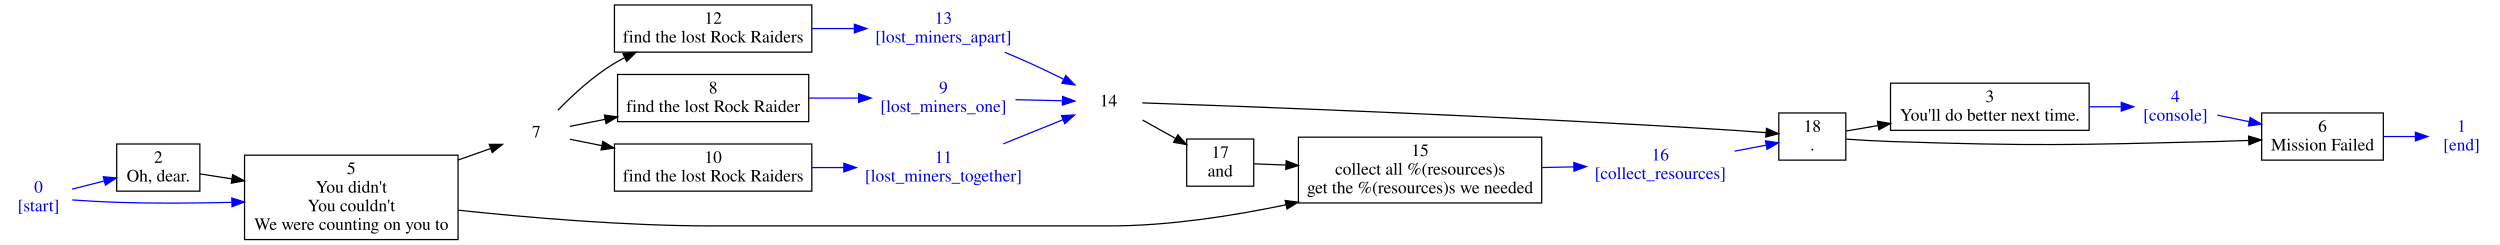
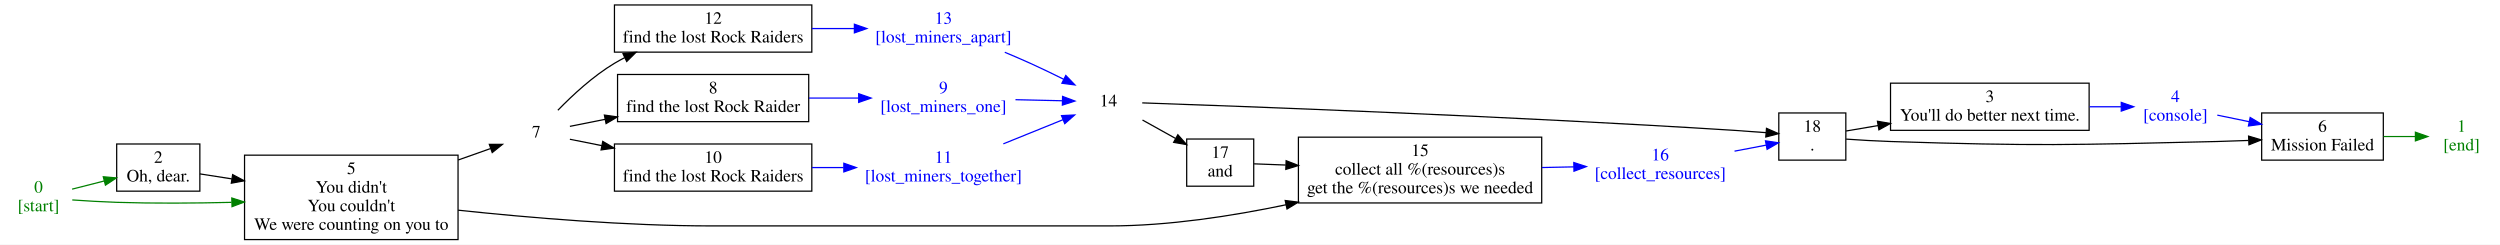
<svg xmlns="http://www.w3.org/2000/svg" width="2014pt" height="197pt" viewBox="0.00 0.00 2014.00 197.00">
  <g id="graph0" class="graph" transform="scale(1 1) rotate(0) translate(4 193)">
    <polygon fill="white" stroke="transparent" points="-4,4 -4,-193 2010,-193 2010,4 -4,4" />
    <g id="node1" class="node">
-       <text text-anchor="middle" x="27" y="-37.8" font-family="Times,serif" font-size="14.00" fill="blue">0</text>
-       <text text-anchor="middle" x="27" y="-22.8" font-family="Times,serif" font-size="14.00" fill="blue">[start]</text>
+       <text text-anchor="middle" x="27" y="-37.8" font-family="Times,serif" font-size="14.00" fill="green">0</text>
+       <text text-anchor="middle" x="27" y="-22.8" font-family="Times,serif" font-size="14.00" fill="green">[start]</text>
    </g>
    <g id="node3" class="node">
      <polygon fill="none" stroke="black" points="157,-77 90,-77 90,-39 157,-39 157,-77" />
      <text text-anchor="middle" x="123.5" y="-61.8" font-family="Times,serif" font-size="14.00">2</text>
      <text text-anchor="middle" x="123.5" y="-46.8" font-family="Times,serif" font-size="14.00">Oh, dear.</text>
    </g>
    <g id="edge1" class="edge">
-       <path fill="none" stroke="blue" d="M54.07,-40.62C62.09,-42.66 71.13,-44.95 79.96,-47.2" />
-       <polygon fill="blue" stroke="blue" points="79.2,-50.62 89.76,-49.68 80.93,-43.83 79.2,-50.62" />
+       <path fill="none" stroke="green" d="M54.07,-40.62C62.09,-42.66 71.13,-44.95 79.96,-47.2" />
+       <polygon fill="green" stroke="green" points="79.2,-50.62 89.76,-49.68 80.93,-43.83 79.2,-50.62" />
    </g>
    <g id="node6" class="node">
      <polygon fill="none" stroke="black" points="365,-68 193,-68 193,0 365,0 365,-68" />
      <text text-anchor="middle" x="279" y="-52.8" font-family="Times,serif" font-size="14.00">5</text>
      <text text-anchor="middle" x="279" y="-37.8" font-family="Times,serif" font-size="14.00">You didn't</text>
      <text text-anchor="middle" x="279" y="-22.8" font-family="Times,serif" font-size="14.00">You couldn't</text>
      <text text-anchor="middle" x="279" y="-7.8" font-family="Times,serif" font-size="14.00">We were counting on you to</text>
    </g>
    <g id="edge2" class="edge">
-       <path fill="none" stroke="blue" d="M54.23,-31.93C65.26,-31.16 78.25,-30.38 90,-30 120.06,-29.03 152.84,-29.28 182.48,-29.99" />
-       <polygon fill="blue" stroke="blue" points="182.74,-33.5 192.82,-30.26 182.92,-26.5 182.74,-33.5" />
+       <path fill="none" stroke="green" d="M54.23,-31.93C65.26,-31.16 78.25,-30.38 90,-30 120.06,-29.03 152.84,-29.28 182.48,-29.99" />
+       <polygon fill="green" stroke="green" points="182.74,-33.5 192.82,-30.26 182.92,-26.5 182.74,-33.5" />
    </g>
    <g id="node2" class="node">
-       <text text-anchor="middle" x="1979" y="-86.8" font-family="Times,serif" font-size="14.00" fill="blue">1</text>
-       <text text-anchor="middle" x="1979" y="-71.8" font-family="Times,serif" font-size="14.00" fill="blue">[end]</text>
+       <text text-anchor="middle" x="1979" y="-86.8" font-family="Times,serif" font-size="14.00" fill="green">1</text>
+       <text text-anchor="middle" x="1979" y="-71.8" font-family="Times,serif" font-size="14.00" fill="green">[end]</text>
    </g>
    <g id="edge3" class="edge">
      <path fill="none" stroke="black" d="M157.05,-52.91C164.87,-51.69 173.62,-50.32 182.74,-48.89" />
      <polygon fill="black" stroke="black" points="183.42,-52.33 192.76,-47.33 182.34,-45.41 183.42,-52.33" />
    </g>
    <g id="node4" class="node">
      <polygon fill="none" stroke="black" points="1679,-126 1519,-126 1519,-88 1679,-88 1679,-126" />
      <text text-anchor="middle" x="1599" y="-110.8" font-family="Times,serif" font-size="14.00">3</text>
      <text text-anchor="middle" x="1599" y="-95.8" font-family="Times,serif" font-size="14.00">You'll do better next time.</text>
    </g>
    <g id="node5" class="node">
      <text text-anchor="middle" x="1748.5" y="-110.8" font-family="Times,serif" font-size="14.00" fill="blue">4</text>
      <text text-anchor="middle" x="1748.5" y="-95.8" font-family="Times,serif" font-size="14.00" fill="blue">[console]</text>
    </g>
    <g id="edge4" class="edge">
      <path fill="none" stroke="blue" d="M1679.36,-107C1688.09,-107 1696.71,-107 1704.73,-107" />
      <polygon fill="blue" stroke="blue" points="1704.89,-110.5 1714.89,-107 1704.89,-103.5 1704.89,-110.5" />
    </g>
    <g id="node7" class="node">
      <polygon fill="none" stroke="black" points="1916,-102 1818,-102 1818,-64 1916,-64 1916,-102" />
      <text text-anchor="middle" x="1867" y="-86.8" font-family="Times,serif" font-size="14.00">6</text>
      <text text-anchor="middle" x="1867" y="-71.8" font-family="Times,serif" font-size="14.00">Mission Failed</text>
    </g>
    <g id="edge5" class="edge">
      <path fill="none" stroke="blue" d="M1782.26,-100.25C1790.28,-98.6 1799.1,-96.78 1807.92,-94.96" />
      <polygon fill="blue" stroke="blue" points="1808.74,-98.37 1817.83,-92.92 1807.33,-91.51 1808.74,-98.37" />
    </g>
    <g id="node8" class="node">
      <text text-anchor="middle" x="428" y="-82.3" font-family="Times,serif" font-size="14.00">7</text>
    </g>
-     <g id="edge6" class="edge">
+     <g id="edge7" class="edge">
      <path fill="none" stroke="black" d="M365.08,-64.1C374.29,-67.36 383.25,-70.52 391.37,-73.39" />
      <polygon fill="black" stroke="black" points="390.21,-76.7 400.8,-76.73 392.54,-70.1 390.21,-76.7" />
    </g>
    <g id="node16" class="node">
      <polygon fill="none" stroke="black" points="1238,-82.5 1042,-82.5 1042,-29.5 1238,-29.5 1238,-82.5" />
      <text text-anchor="middle" x="1140" y="-67.3" font-family="Times,serif" font-size="14.00">15</text>
      <text text-anchor="middle" x="1140" y="-52.3" font-family="Times,serif" font-size="14.00">collect all %(resources)s</text>
      <text text-anchor="middle" x="1140" y="-37.3" font-family="Times,serif" font-size="14.00">get the %(resources)s we needed</text>
    </g>
-     <g id="edge7" class="edge">
+     <g id="edge6" class="edge">
      <path fill="none" stroke="black" d="M365.05,-23.68C422.66,-17.56 500.55,-11 569.5,-11 569.5,-11 569.5,-11 890,-11 937.07,-11 988.36,-18.88 1032.09,-28.05" />
      <polygon fill="black" stroke="black" points="1031.36,-31.47 1041.87,-30.15 1032.83,-24.63 1031.36,-31.47" />
    </g>
    <g id="edge8" class="edge">
-       <path fill="none" stroke="blue" d="M1916.25,-83C1924.76,-83 1933.48,-83 1941.6,-83" />
-       <polygon fill="blue" stroke="blue" points="1941.85,-86.5 1951.85,-83 1941.85,-79.5 1941.85,-86.5" />
+       <path fill="none" stroke="green" d="M1916.25,-83C1924.76,-83 1933.48,-83 1941.6,-83" />
+       <polygon fill="green" stroke="green" points="1941.85,-86.5 1951.85,-83 1941.85,-79.5 1941.85,-86.5" />
    </g>
    <g id="node9" class="node">
      <polygon fill="none" stroke="black" points="647.5,-133 493.5,-133 493.5,-95 647.5,-95 647.5,-133" />
      <text text-anchor="middle" x="570.5" y="-117.8" font-family="Times,serif" font-size="14.00">8</text>
      <text text-anchor="middle" x="570.5" y="-102.8" font-family="Times,serif" font-size="14.00">find the lost Rock Raider</text>
    </g>
    <g id="edge9" class="edge">
      <path fill="none" stroke="black" d="M455.1,-91.2C463.46,-92.87 473.22,-94.81 483.45,-96.85" />
      <polygon fill="black" stroke="black" points="482.89,-100.31 493.38,-98.83 484.26,-93.44 482.89,-100.31" />
    </g>
    <g id="node11" class="node">
      <polygon fill="none" stroke="black" points="650,-77 491,-77 491,-39 650,-39 650,-77" />
      <text text-anchor="middle" x="570.5" y="-61.8" font-family="Times,serif" font-size="14.00">10</text>
      <text text-anchor="middle" x="570.5" y="-46.8" font-family="Times,serif" font-size="14.00">find the lost Rock Raiders</text>
    </g>
    <g id="edge10" class="edge">
      <path fill="none" stroke="black" d="M455.1,-80.8C462.75,-79.27 471.59,-77.51 480.88,-75.66" />
      <polygon fill="black" stroke="black" points="481.58,-79.09 490.71,-73.7 480.22,-72.22 481.58,-79.09" />
    </g>
    <g id="node13" class="node">
      <polygon fill="none" stroke="black" points="650,-189 491,-189 491,-151 650,-151 650,-189" />
      <text text-anchor="middle" x="570.5" y="-173.8" font-family="Times,serif" font-size="14.00">12</text>
      <text text-anchor="middle" x="570.5" y="-158.8" font-family="Times,serif" font-size="14.00">find the lost Rock Raiders</text>
    </g>
    <g id="edge11" class="edge">
      <path fill="none" stroke="black" d="M445.42,-104.18C457.14,-116.26 473.82,-131.73 491,-142 493.65,-143.58 496.4,-145.09 499.22,-146.54" />
      <polygon fill="black" stroke="black" points="497.87,-149.77 508.4,-150.92 500.88,-143.45 497.87,-149.77" />
    </g>
    <g id="node10" class="node">
      <text text-anchor="middle" x="756" y="-117.8" font-family="Times,serif" font-size="14.00" fill="blue">9</text>
      <text text-anchor="middle" x="756" y="-102.8" font-family="Times,serif" font-size="14.00" fill="blue">[lost_miners_one]</text>
    </g>
    <g id="edge12" class="edge">
      <path fill="none" stroke="blue" d="M647.73,-114C660.94,-114 674.59,-114 687.54,-114" />
      <polygon fill="blue" stroke="blue" points="687.76,-117.5 697.76,-114 687.76,-110.5 687.76,-117.5" />
    </g>
    <g id="node15" class="node">
      <text text-anchor="middle" x="889" y="-107.3" font-family="Times,serif" font-size="14.00">14</text>
    </g>
    <g id="edge13" class="edge">
      <path fill="none" stroke="blue" d="M814.08,-112.69C826.85,-112.4 840.06,-112.1 851.72,-111.83" />
      <polygon fill="blue" stroke="blue" points="852.01,-115.33 861.93,-111.6 851.85,-108.33 852.01,-115.33" />
    </g>
    <g id="node12" class="node">
      <text text-anchor="middle" x="756" y="-61.8" font-family="Times,serif" font-size="14.00" fill="blue">11</text>
      <text text-anchor="middle" x="756" y="-46.8" font-family="Times,serif" font-size="14.00" fill="blue">[lost_miners_together]</text>
    </g>
    <g id="edge14" class="edge">
      <path fill="none" stroke="blue" d="M650.12,-58C658.56,-58 667.14,-58 675.59,-58" />
      <polygon fill="blue" stroke="blue" points="675.8,-61.5 685.8,-58 675.8,-54.5 675.8,-61.5" />
    </g>
    <g id="edge15" class="edge">
      <path fill="none" stroke="blue" d="M804.29,-77.13C820.17,-83.56 837.59,-90.6 852.41,-96.6" />
      <polygon fill="blue" stroke="blue" points="851.14,-99.86 861.73,-100.37 853.77,-93.38 851.14,-99.86" />
    </g>
    <g id="node14" class="node">
      <text text-anchor="middle" x="756" y="-173.8" font-family="Times,serif" font-size="14.00" fill="blue">13</text>
      <text text-anchor="middle" x="756" y="-158.8" font-family="Times,serif" font-size="14.00" fill="blue">[lost_miners_apart]</text>
    </g>
    <g id="edge16" class="edge">
      <path fill="none" stroke="blue" d="M650.12,-170C661.44,-170 673.03,-170 684.19,-170" />
      <polygon fill="blue" stroke="blue" points="684.29,-173.5 694.29,-170 684.29,-166.5 684.29,-173.5" />
    </g>
    <g id="edge17" class="edge">
      <path fill="none" stroke="blue" d="M805.46,-150.89C812.39,-148 819.4,-144.98 826,-142 834.78,-138.03 844.13,-133.51 852.83,-129.18" />
      <polygon fill="blue" stroke="blue" points="854.61,-132.2 861.97,-124.58 851.47,-125.95 854.61,-132.2" />
    </g>
    <g id="node18" class="node">
      <polygon fill="none" stroke="black" points="1006,-81 952,-81 952,-43 1006,-43 1006,-81" />
      <text text-anchor="middle" x="979" y="-65.8" font-family="Times,serif" font-size="14.00">17</text>
      <text text-anchor="middle" x="979" y="-50.8" font-family="Times,serif" font-size="14.00">and</text>
    </g>
    <g id="edge18" class="edge">
      <path fill="none" stroke="black" d="M916.4,-96.3C924.74,-91.65 934.1,-86.45 942.94,-81.52" />
      <polygon fill="black" stroke="black" points="944.88,-84.45 951.92,-76.52 941.48,-78.33 944.88,-84.45" />
    </g>
    <g id="node19" class="node">
      <polygon fill="none" stroke="black" points="1483,-102 1429,-102 1429,-64 1483,-64 1483,-102" />
      <text text-anchor="middle" x="1456" y="-86.8" font-family="Times,serif" font-size="14.00">18</text>
      <text text-anchor="middle" x="1456" y="-71.8" font-family="Times,serif" font-size="14.00">.</text>
    </g>
    <g id="edge19" class="edge">
      <path fill="none" stroke="black" d="M916.2,-110.12C990.79,-107.56 1210.66,-99.52 1393,-88 1401.35,-87.47 1410.33,-86.81 1418.79,-86.13" />
      <polygon fill="black" stroke="black" points="1419.09,-89.62 1428.77,-85.32 1418.52,-82.64 1419.09,-89.62" />
    </g>
    <g id="node17" class="node">
      <text text-anchor="middle" x="1333.5" y="-63.8" font-family="Times,serif" font-size="14.00" fill="blue">16</text>
      <text text-anchor="middle" x="1333.5" y="-48.8" font-family="Times,serif" font-size="14.00" fill="blue">[collect_resources]</text>
    </g>
    <g id="edge20" class="edge">
      <path fill="none" stroke="blue" d="M1238.15,-58.03C1246.84,-58.21 1255.51,-58.39 1263.89,-58.57" />
      <polygon fill="blue" stroke="blue" points="1263.86,-62.07 1273.93,-58.78 1264,-55.07 1263.86,-62.07" />
    </g>
    <g id="edge21" class="edge">
      <path fill="none" stroke="blue" d="M1393.34,-71.23C1401.98,-72.88 1410.66,-74.54 1418.66,-76.06" />
      <polygon fill="blue" stroke="blue" points="1418.26,-79.55 1428.74,-77.99 1419.58,-72.68 1418.26,-79.55" />
    </g>
    <g id="edge22" class="edge">
      <path fill="none" stroke="black" d="M1006.26,-61.01C1013.77,-60.73 1022.46,-60.4 1031.72,-60.05" />
      <polygon fill="black" stroke="black" points="1032.11,-63.54 1041.97,-59.66 1031.85,-56.54 1032.11,-63.54" />
    </g>
    <g id="edge23" class="edge">
      <path fill="none" stroke="black" d="M1483.19,-87.46C1490.87,-88.77 1499.74,-90.27 1509.07,-91.86" />
      <polygon fill="black" stroke="black" points="1508.48,-95.31 1518.93,-93.54 1509.66,-88.41 1508.48,-95.31" />
    </g>
    <g id="edge24" class="edge">
      <path fill="none" stroke="black" d="M1483.23,-80.93C1494.26,-80.16 1507.25,-79.38 1519,-79 1635.83,-75.24 1665.14,-76.22 1782,-79 1790.2,-79.2 1798.84,-79.5 1807.34,-79.85" />
      <polygon fill="black" stroke="black" points="1807.45,-83.36 1817.6,-80.3 1807.76,-76.36 1807.45,-83.36" />
    </g>
  </g>
</svg>
